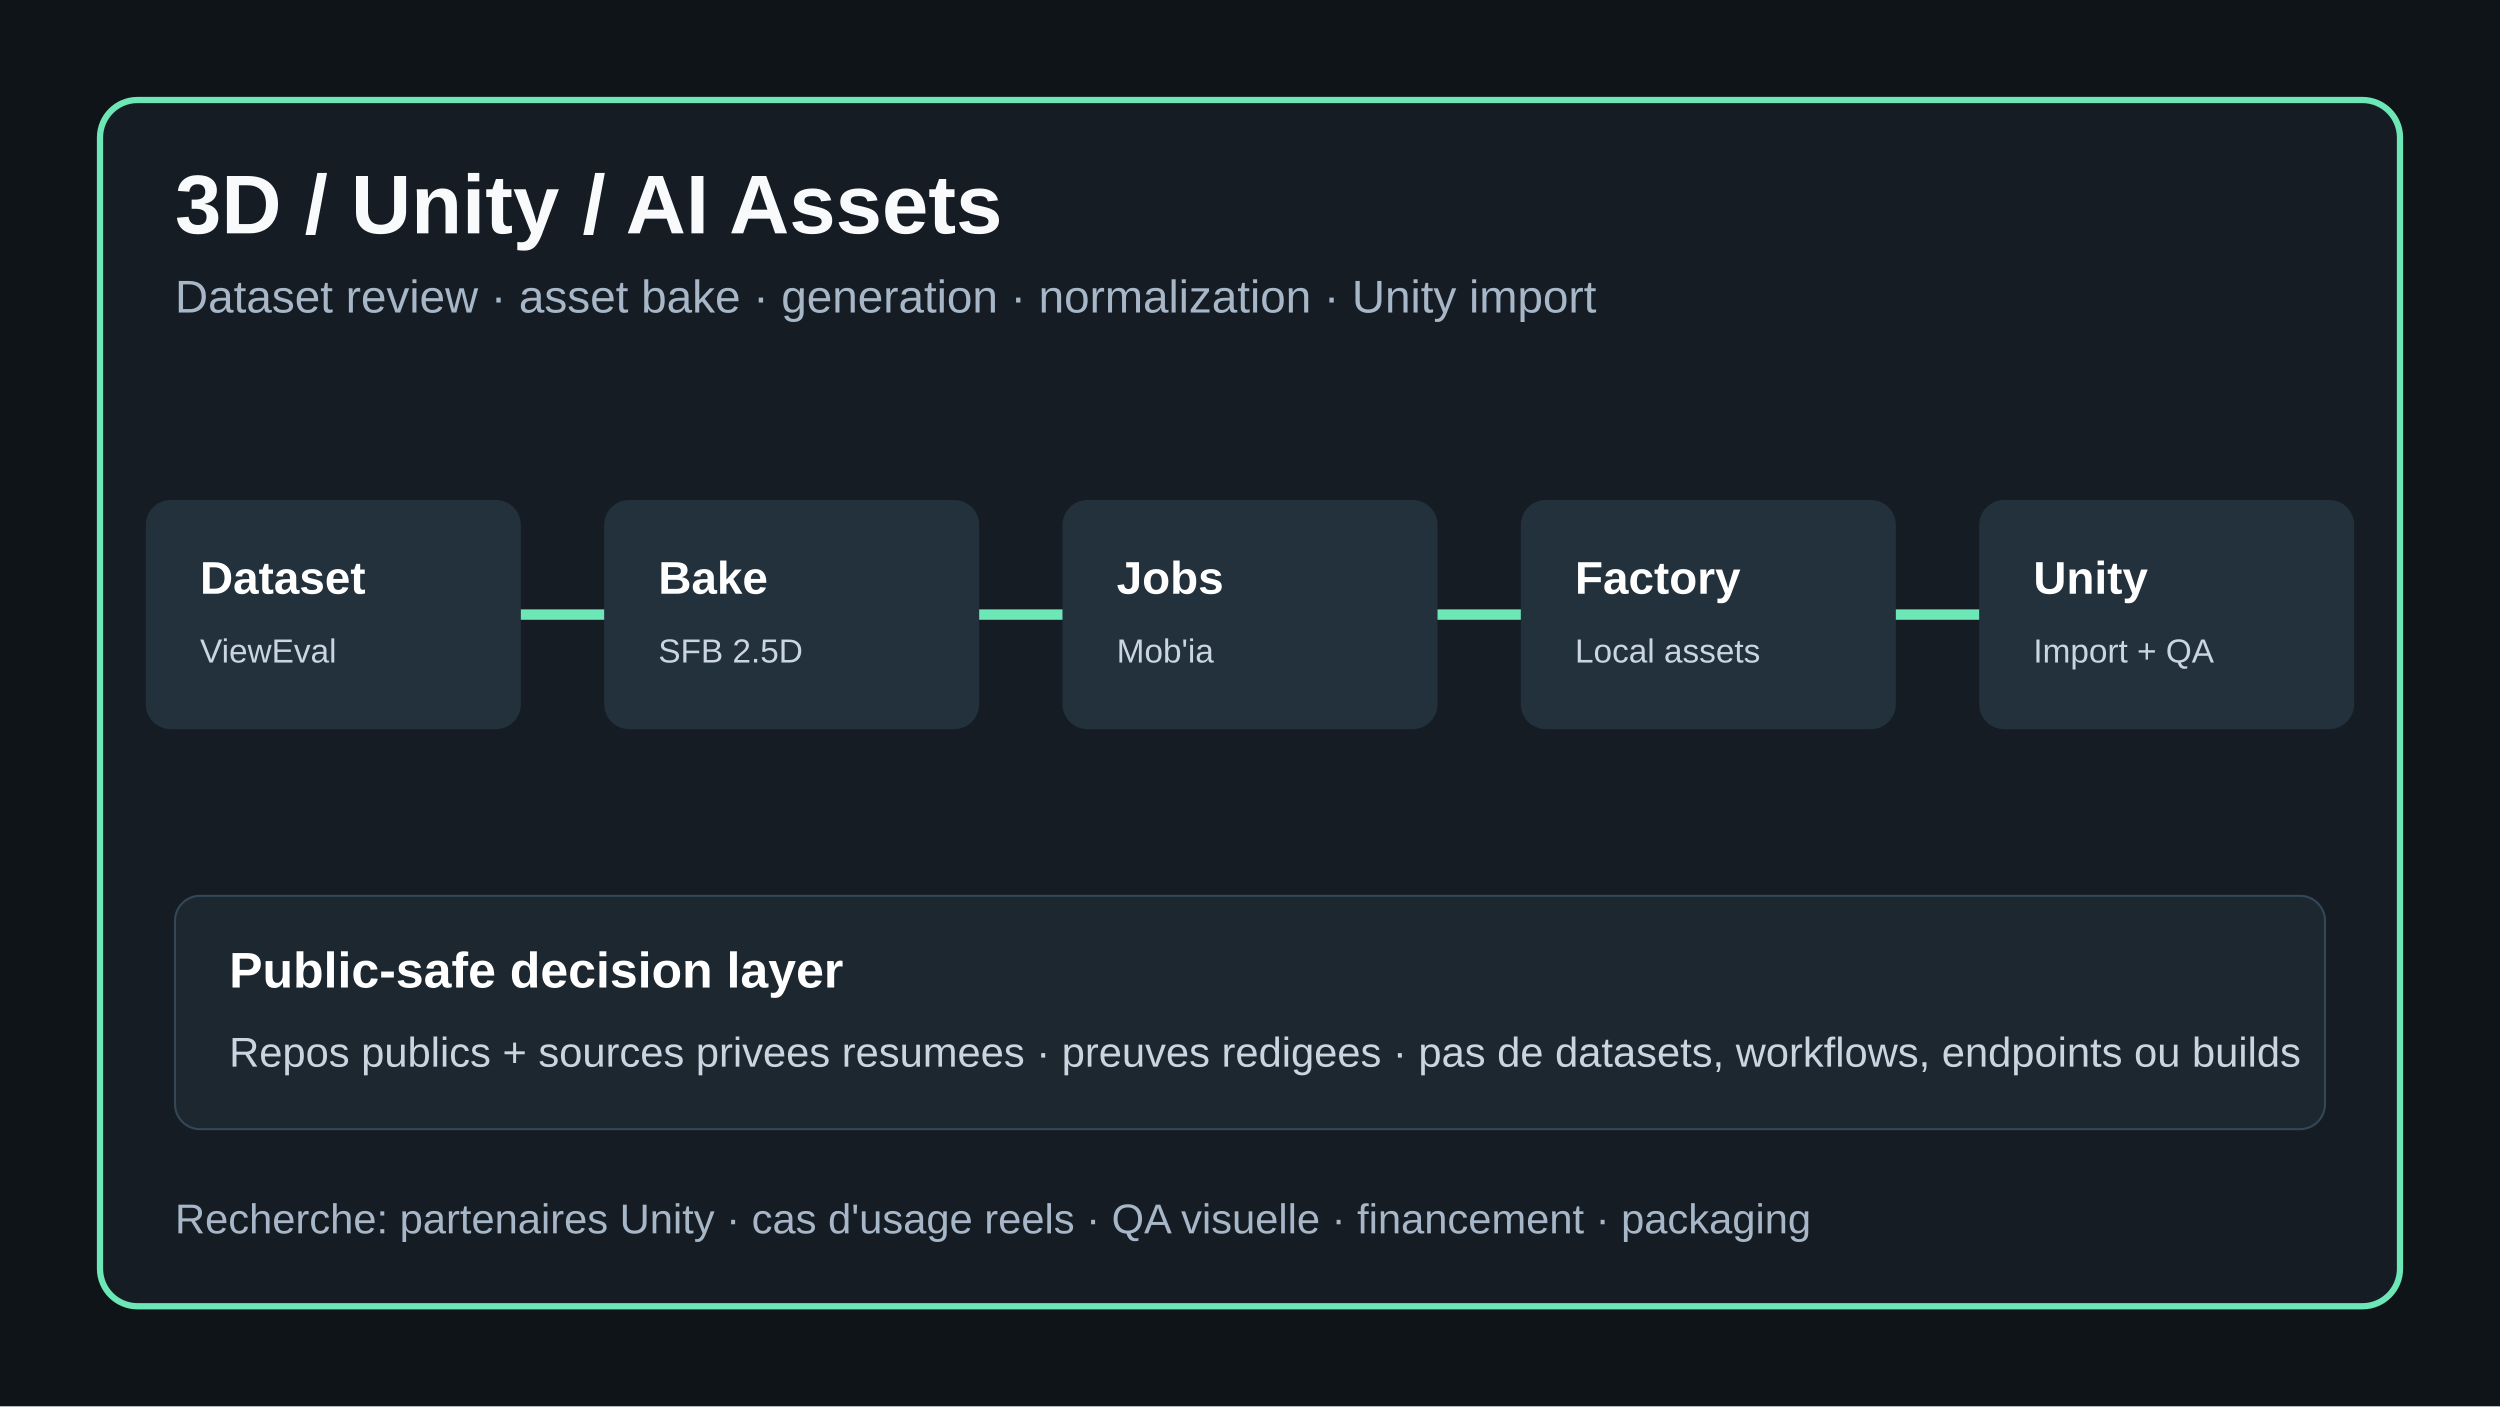
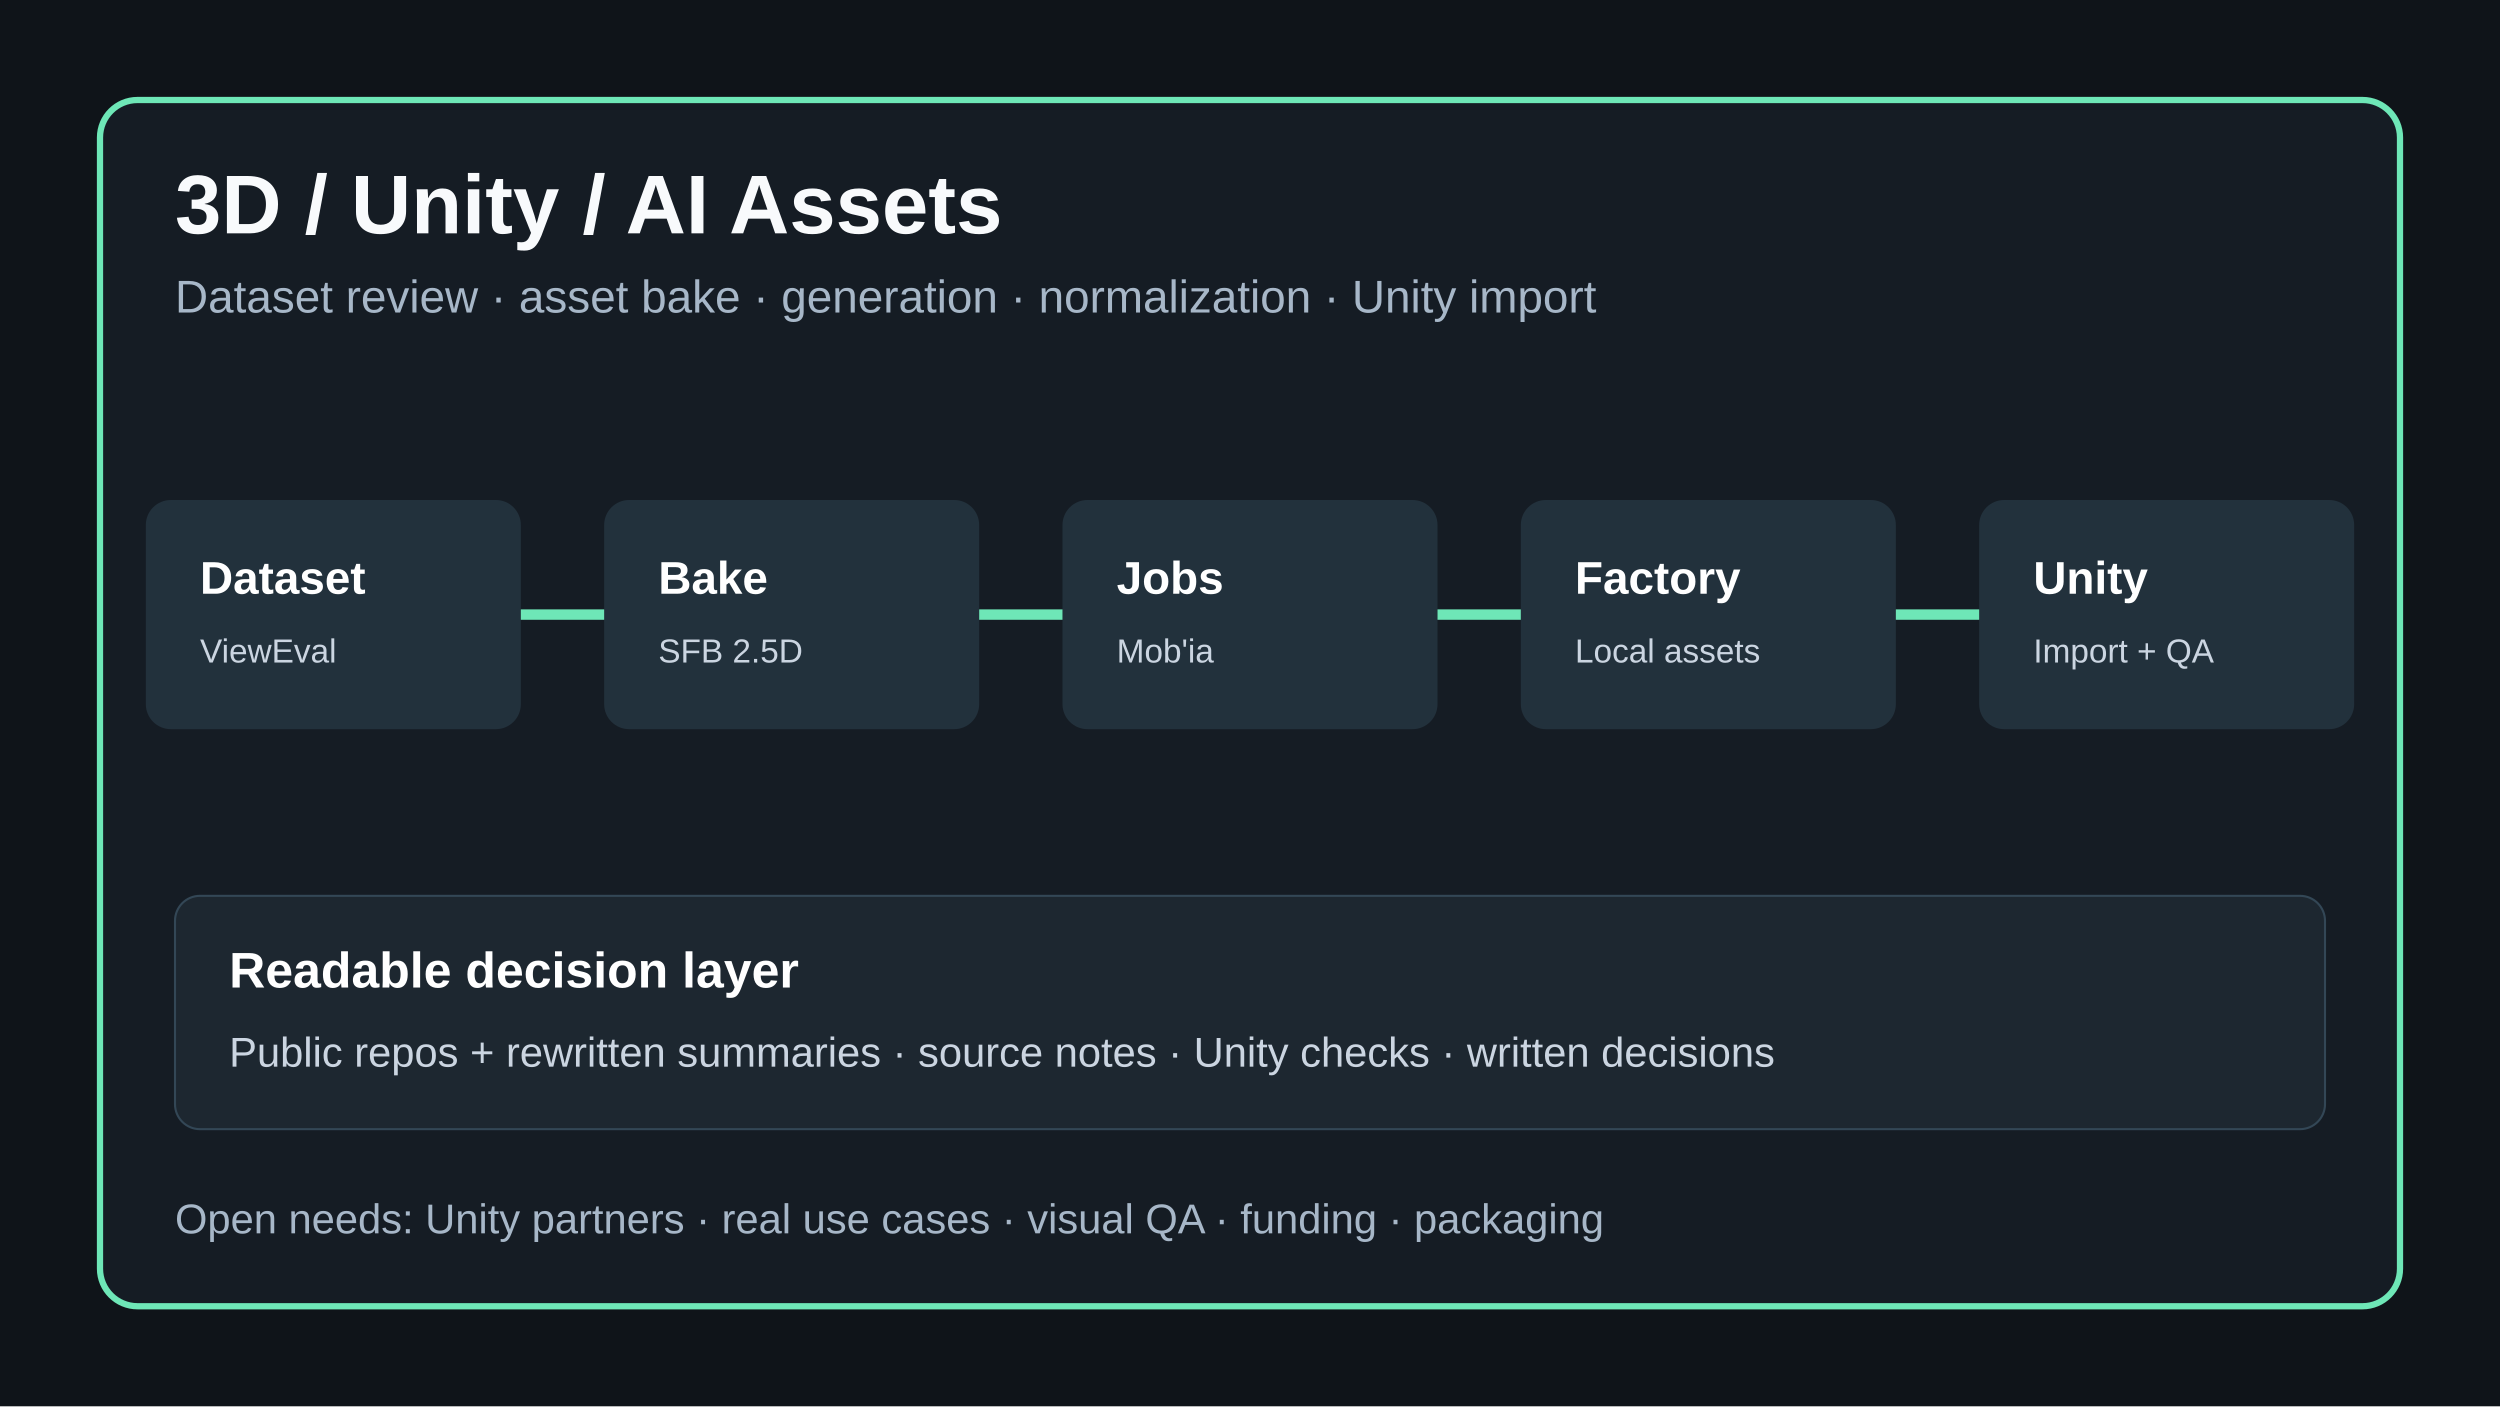
<svg xmlns="http://www.w3.org/2000/svg" width="1200" height="675" viewBox="0 0 1200 675" role="img" aria-labelledby="title desc">
  <rect width="1200" height="675" fill="#0f1419" />
  <rect x="48" y="48" width="1104" height="579" rx="18" fill="#151c24" stroke="#6ee7b7" stroke-width="3" />
  <text x="84" y="112" fill="#f8fafc" font-family="Segoe UI, Arial, sans-serif" font-size="40" font-weight="700">3D / Unity / AI Assets</text>
  <text x="84" y="150" fill="#a7b7c8" font-family="Segoe UI, Arial, sans-serif" font-size="22">Dataset review · asset bake · generation · normalization · Unity import</text>
  <g font-family="Segoe UI, Arial, sans-serif">
    <rect x="70" y="240" width="180" height="110" rx="12" fill="#22313c" />
    <text x="96" y="285" fill="#ffffff" font-size="22" font-weight="700">Dataset</text>
    <text x="96" y="318" fill="#cbd5e1" font-size="16">ViewEval</text>
    <rect x="290" y="240" width="180" height="110" rx="12" fill="#22313c" />
    <text x="316" y="285" fill="#ffffff" font-size="22" font-weight="700">Bake</text>
    <text x="316" y="318" fill="#cbd5e1" font-size="16">SFB 2.5D</text>
    <rect x="510" y="240" width="180" height="110" rx="12" fill="#22313c" />
    <text x="536" y="285" fill="#ffffff" font-size="22" font-weight="700">Jobs</text>
    <text x="536" y="318" fill="#cbd5e1" font-size="16">Mob'ia</text>
    <rect x="730" y="240" width="180" height="110" rx="12" fill="#22313c" />
    <text x="756" y="285" fill="#ffffff" font-size="22" font-weight="700">Factory</text>
    <text x="756" y="318" fill="#cbd5e1" font-size="16">Local assets</text>
    <rect x="950" y="240" width="180" height="110" rx="12" fill="#22313c" />
    <text x="976" y="285" fill="#ffffff" font-size="22" font-weight="700">Unity</text>
    <text x="976" y="318" fill="#cbd5e1" font-size="16">Import + QA</text>
    <path d="M250 295 H290 M470 295 H510 M690 295 H730 M910 295 H950" stroke="#6ee7b7" stroke-width="5" />
    <rect x="84" y="430" width="1032" height="112" rx="12" fill="#1d2730" stroke="#334756" />
-     <text x="110" y="474" fill="#ffffff" font-size="24" font-weight="700">Public-safe decision layer</text>
-     <text x="110" y="512" fill="#cbd5e1" font-size="20">Repos publics + sources privees resumees · preuves redigees · pas de datasets, workflows, endpoints ou builds</text>
-     <text x="84" y="592" fill="#a7b7c8" font-size="20">Recherche: partenaires Unity · cas d'usage reels · QA visuelle · financement · packaging</text>
+     <text x="110" y="474" fill="#ffffff" font-size="24" font-weight="700">Readable decision layer</text>
+     <text x="110" y="512" fill="#cbd5e1" font-size="20">Public repos + rewritten summaries · source notes · Unity checks · written decisions</text>
+     <text x="84" y="592" fill="#a7b7c8" font-size="20">Open needs: Unity partners · real use cases · visual QA · funding · packaging</text>
  </g>
</svg>
